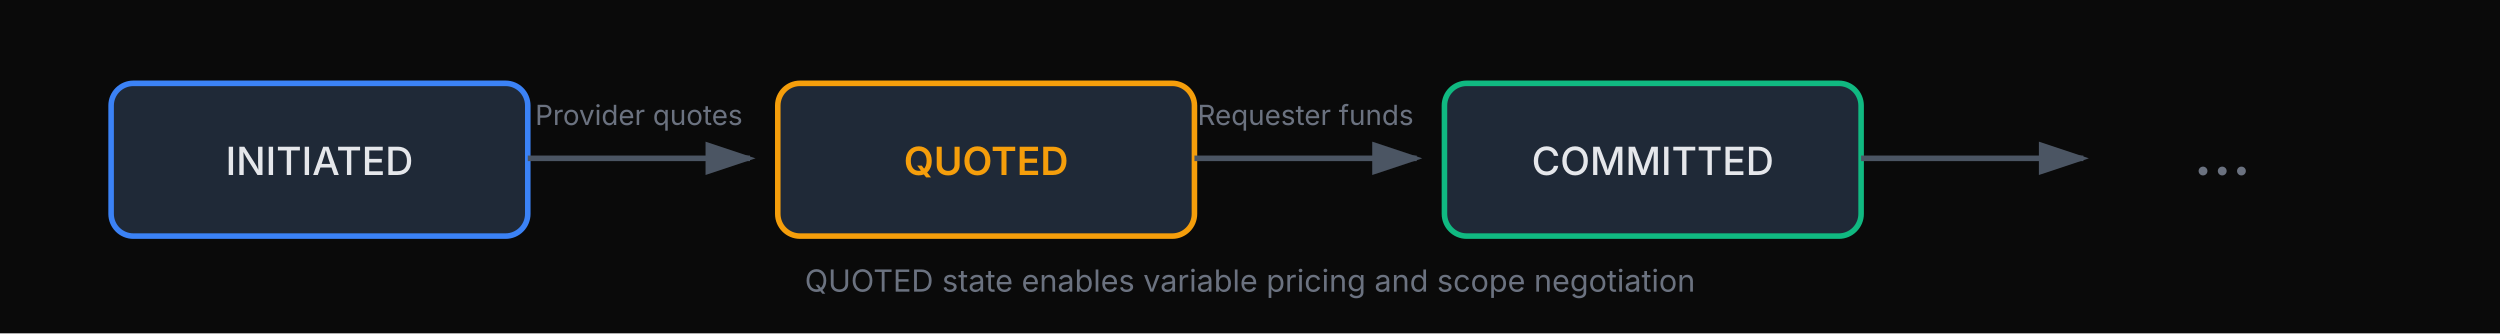
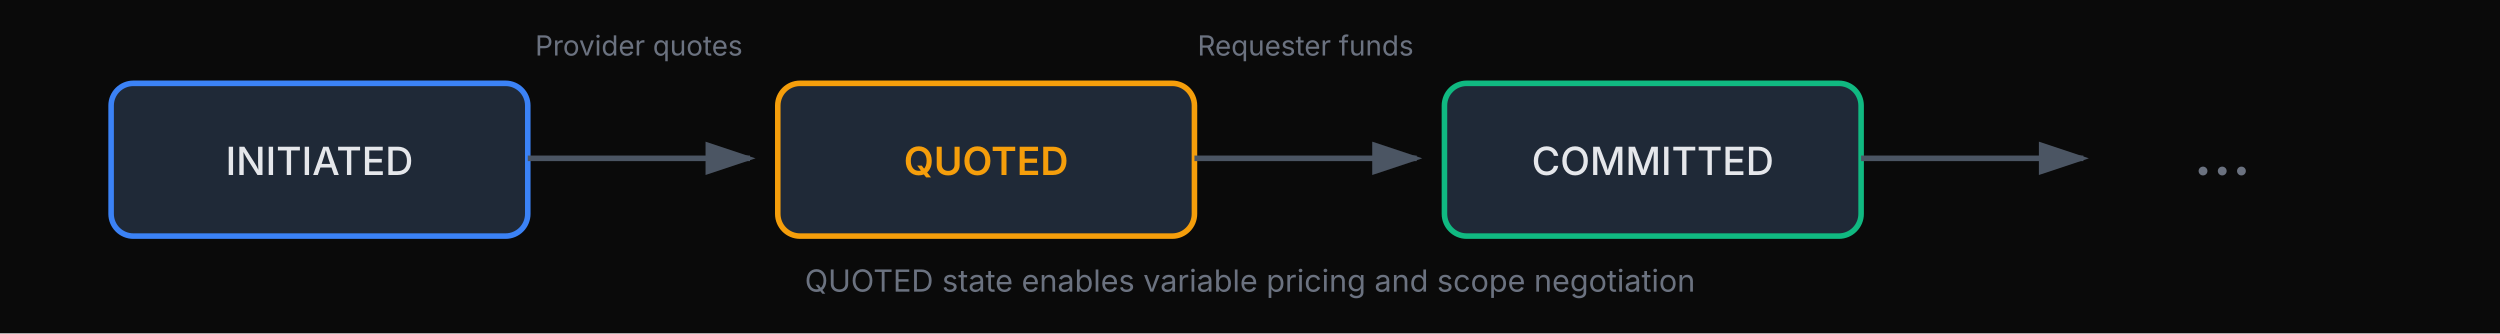
<svg xmlns="http://www.w3.org/2000/svg" viewBox="0 0 900 120" preserveAspectRatio="xMidYMid meet">
  <rect width="900" height="120" fill="#0A0A0A" />
  <rect x="40" y="30" width="150" height="55" rx="8" fill="#1F2937" stroke="#3B82F6" stroke-width="2" />
  <text x="115" y="63" text-anchor="middle" fill="#E5E7EB" font-family="system-ui, -apple-system, sans-serif" font-size="14" font-weight="500">INITIATED</text>
  <line x1="190" y1="57" x2="270" y2="57" stroke="#4B5563" stroke-width="2" marker-end="url(#arrow)" />
-   <text x="230" y="45" text-anchor="middle" fill="#6B7280" font-family="system-ui, -apple-system, sans-serif" font-size="10">Provider quotes</text>
+   <text x="230" y="20" text-anchor="middle" fill="#6B7280" font-family="system-ui, -apple-system, sans-serif" font-size="10">Provider quotes</text>
  <rect x="280" y="30" width="150" height="55" rx="8" fill="#1F2937" stroke="#F59E0B" stroke-width="2" />
  <text x="355" y="63" text-anchor="middle" fill="#F59E0B" font-family="system-ui, -apple-system, sans-serif" font-size="14" font-weight="600">QUOTED</text>
  <line x1="430" y1="57" x2="510" y2="57" stroke="#4B5563" stroke-width="2" marker-end="url(#arrow)" />
-   <text x="470" y="45" text-anchor="middle" fill="#6B7280" font-family="system-ui, -apple-system, sans-serif" font-size="10">Requester funds</text>
+   <text x="470" y="20" text-anchor="middle" fill="#6B7280" font-family="system-ui, -apple-system, sans-serif" font-size="10">Requester funds</text>
  <rect x="520" y="30" width="150" height="55" rx="8" fill="#1F2937" stroke="#10B981" stroke-width="2" />
  <text x="595" y="63" text-anchor="middle" fill="#E5E7EB" font-family="system-ui, -apple-system, sans-serif" font-size="14" font-weight="500">COMMITTED</text>
  <line x1="670" y1="57" x2="750" y2="57" stroke="#4B5563" stroke-width="2" marker-end="url(#arrow)" />
  <text x="800" y="63" text-anchor="middle" fill="#6B7280" font-family="system-ui, -apple-system, sans-serif" font-size="24">...</text>
  <text x="450" y="105" text-anchor="middle" fill="#6B7280" font-family="system-ui, -apple-system, sans-serif" font-size="11">
    QUOTED state enables variable pricing and scope negotiation
  </text>
  <defs>
    <marker id="arrow" markerWidth="10" markerHeight="10" refX="8" refY="3" orient="auto" markerUnits="strokeWidth">
      <path d="M0,0 L0,6 L9,3 z" fill="#4B5563" />
    </marker>
  </defs>
</svg>
